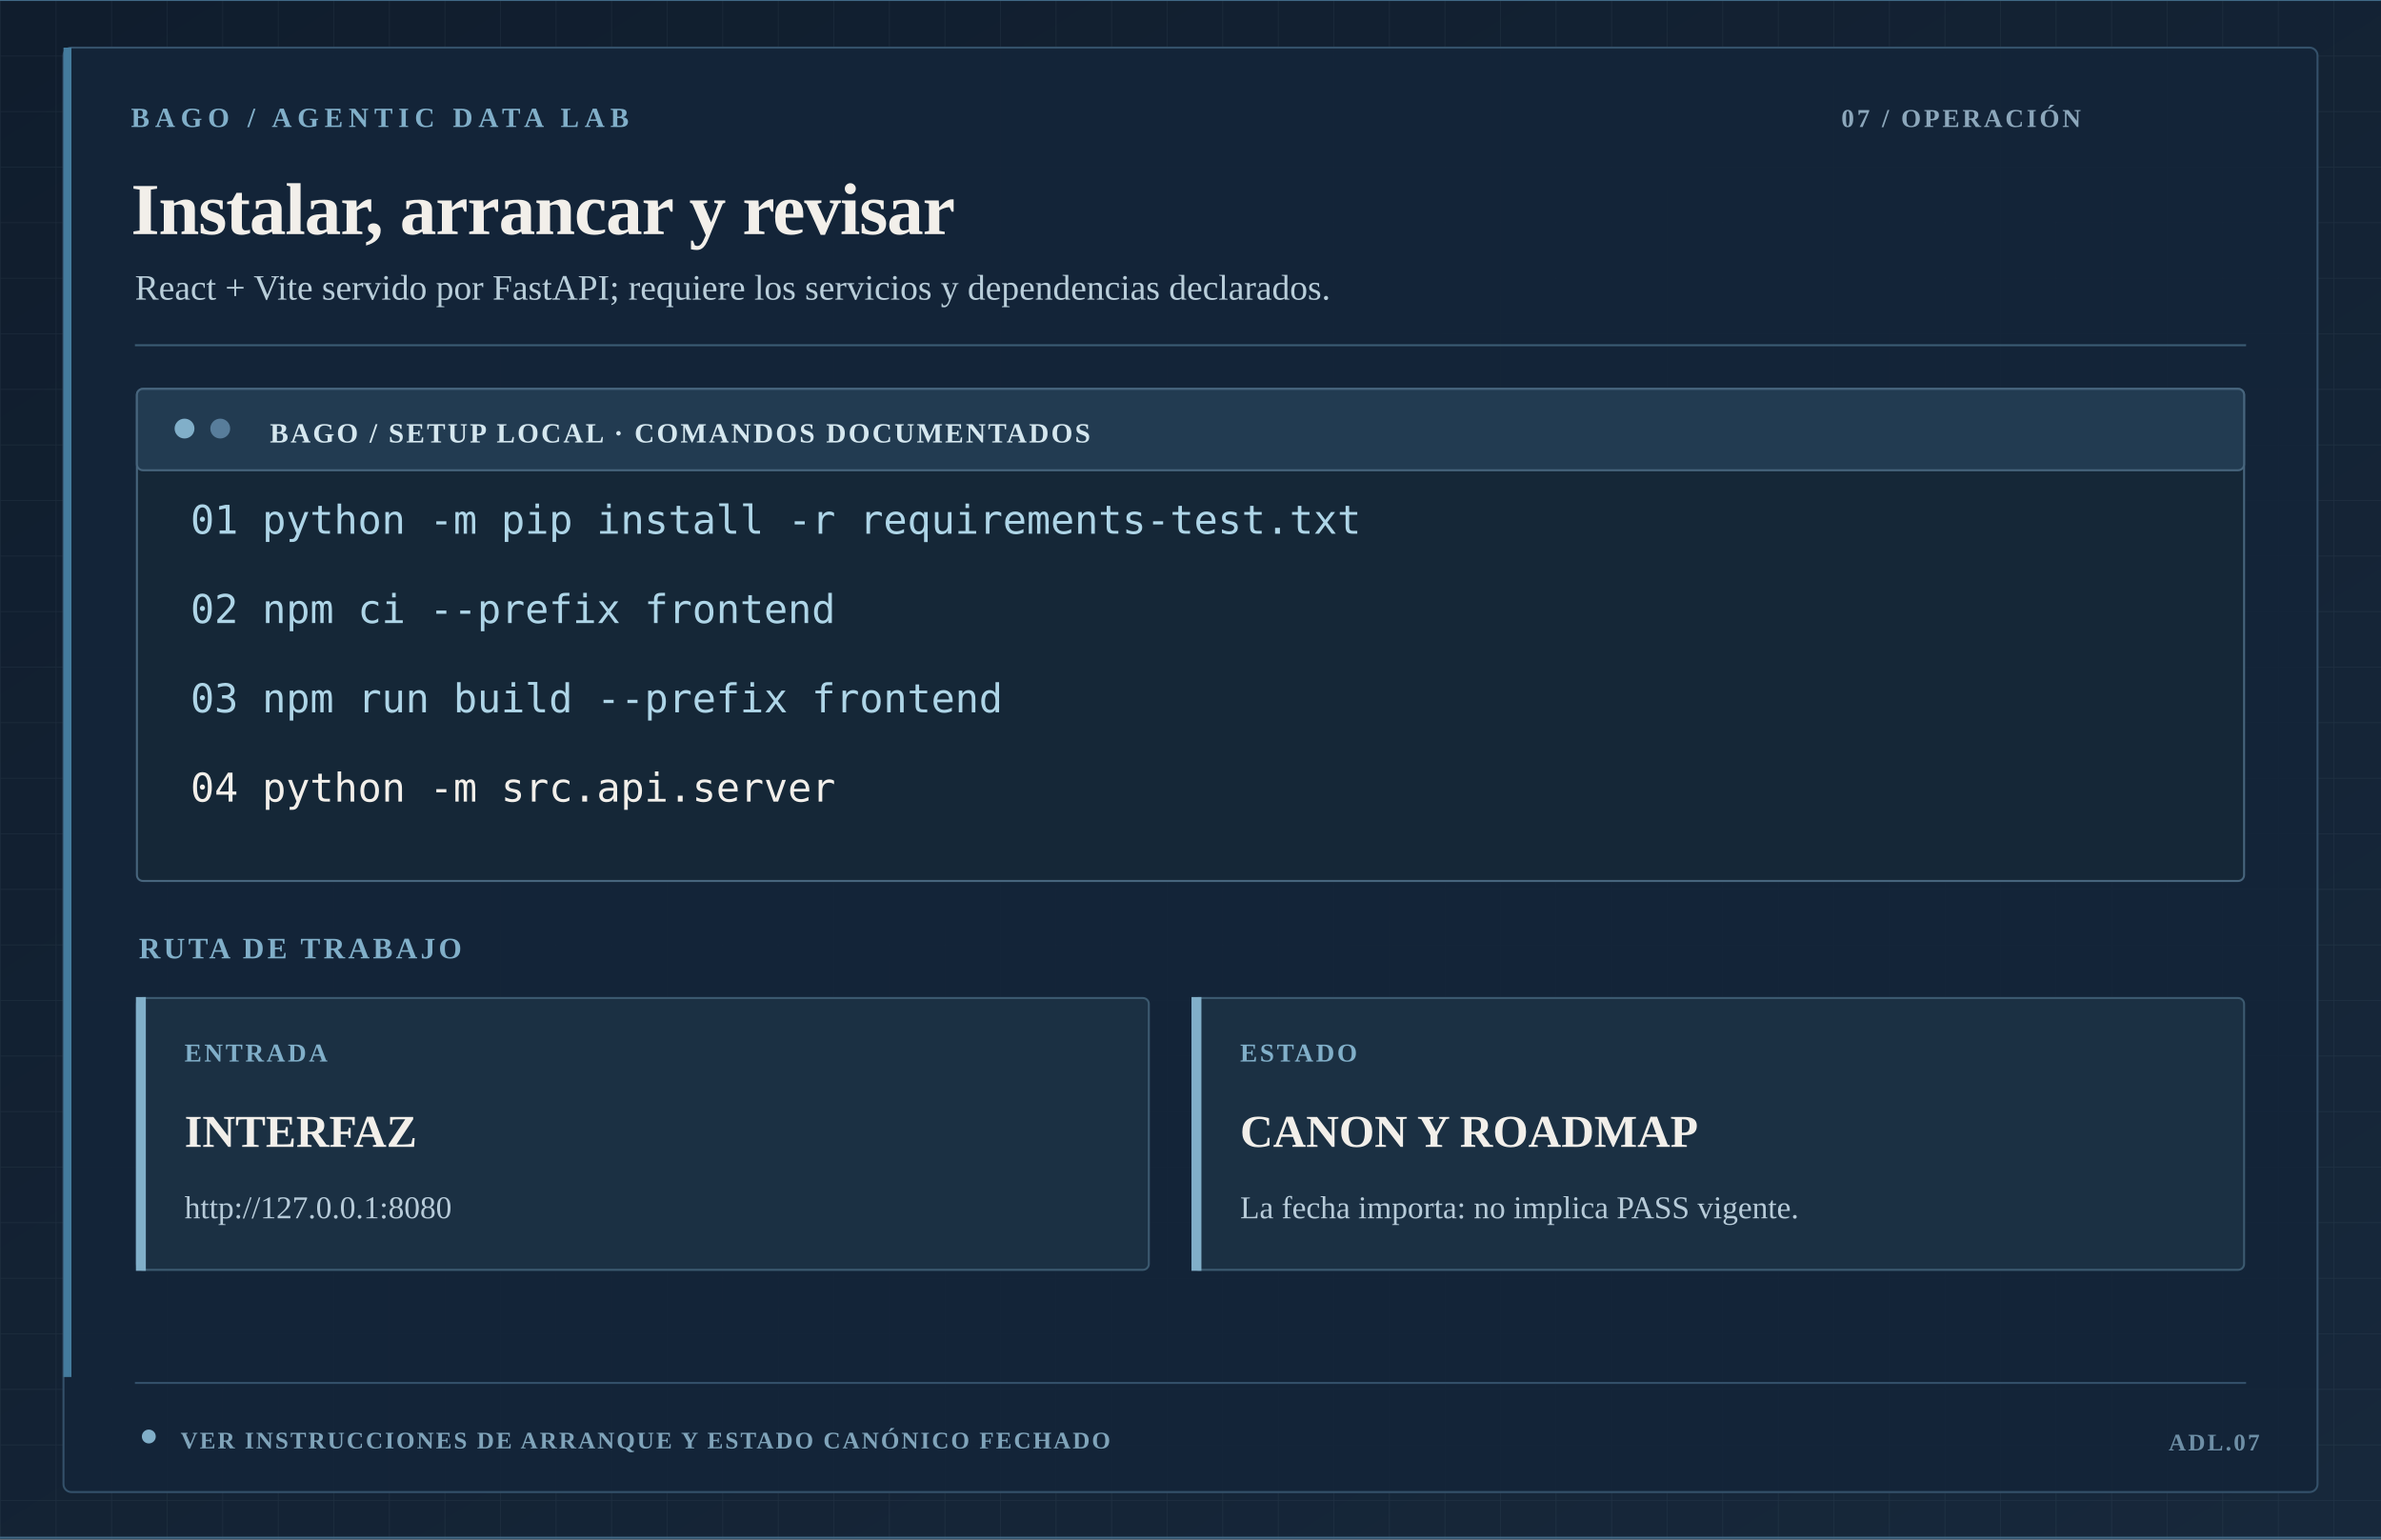
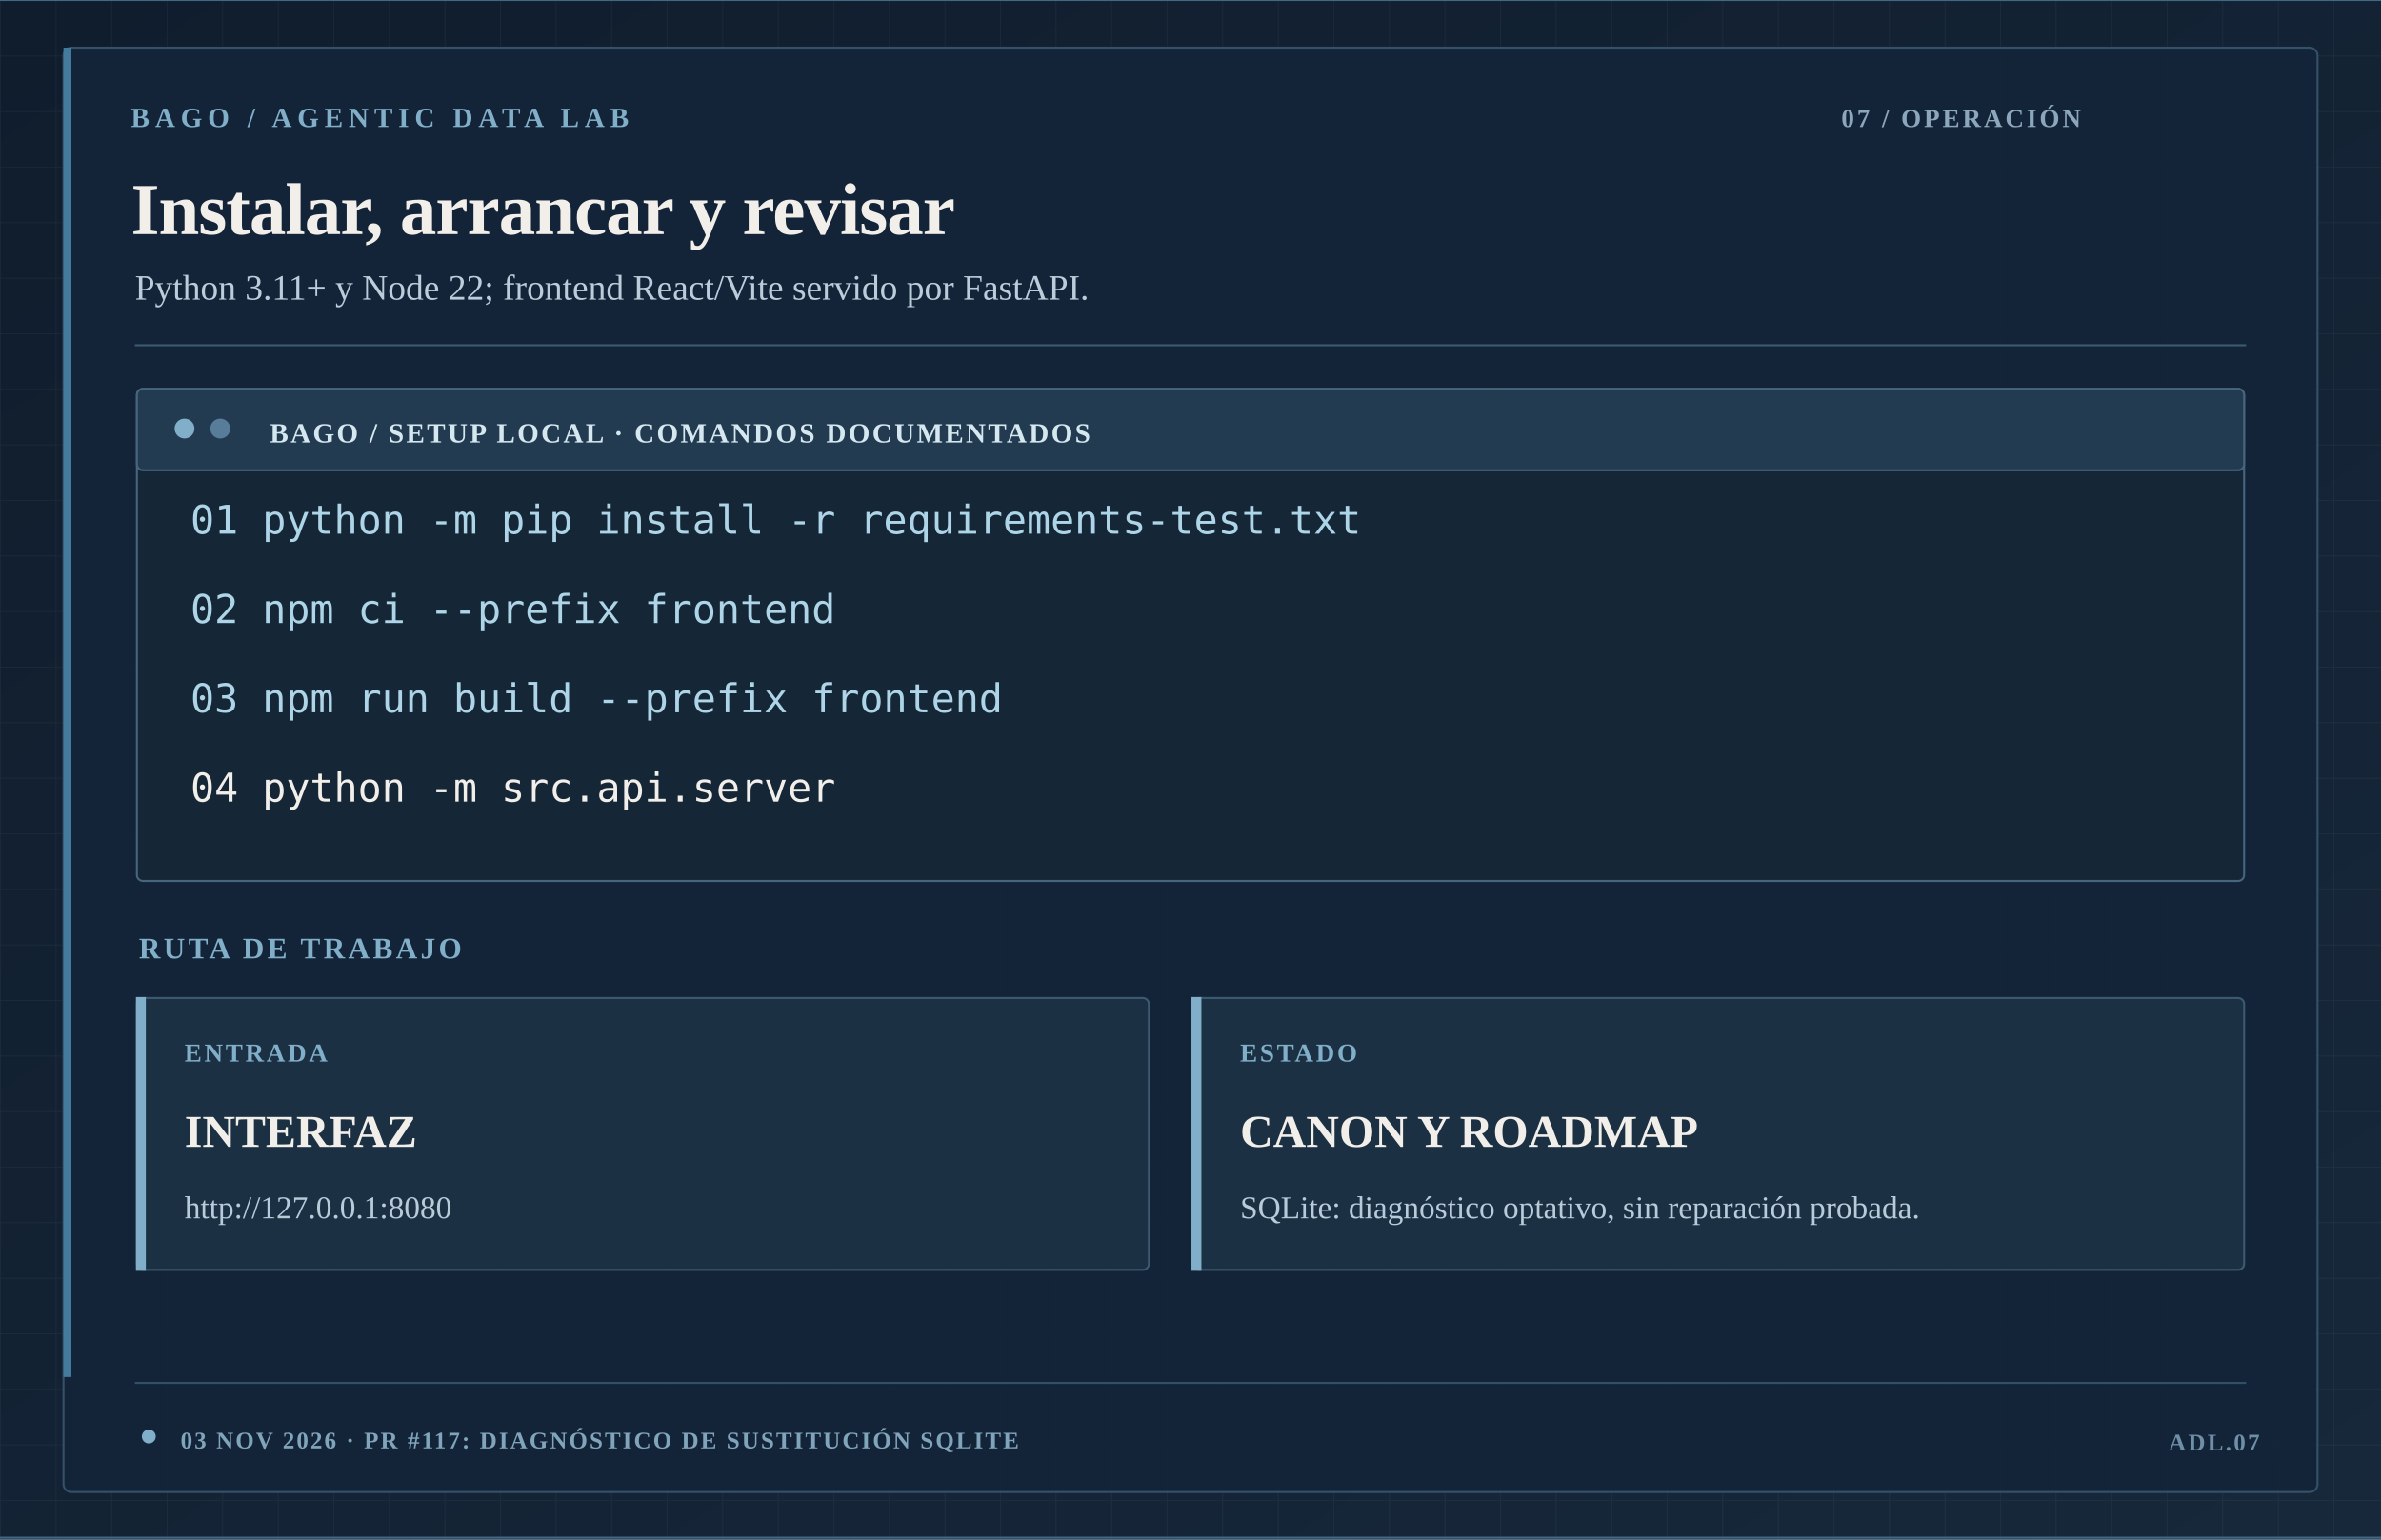
<svg xmlns="http://www.w3.org/2000/svg" width="1200" height="776" viewBox="0 0 1200 776" role="img" aria-labelledby="ttl des">
  <defs>
    <linearGradient id="bg" x1="0" x2="1" y1="0" y2="1">
      <stop stop-color="#101d2d" />
      <stop offset="1" stop-color="#17283b" />
    </linearGradient>
    <pattern id="micro" width="28" height="28" patternUnits="userSpaceOnUse">
      <path d="M28 0H0V28" fill="none" stroke="#7C9CB3" stroke-opacity=".10" stroke-width=".7" />
    </pattern>
  </defs>
  <rect width="1200" height="776" fill="url(#bg)" />
  <rect width="1200" height="776" fill="url(#micro)" />
  <path d="M0 0H1200M0 775H1200" stroke="#416986" stroke-width="1" />
  <rect x="32" y="24" width="1136" height="728" rx="4" fill="#142539" fill-opacity=".94" stroke="#34516A" />
  <rect x="32" y="24" width="4" height="670" fill="#447B9D" />
  <text x="66" y="64" fill="#81AFC9" font-size="14" font-weight="750" letter-spacing="2.8">BAGO   /   AGENTIC DATA LAB</text>
  <text x="928" y="64" fill="#8CA7BB" font-size="13" font-weight="650" letter-spacing="1.4">07  /  OPERACIÓN</text>
  <text x="66" y="118" fill="#F2EFEA" font-size="37" font-weight="650" letter-spacing="-0.5">Instalar, arrancar y revisar</text>
-   <text x="68" y="151" fill="#B9CEDA" font-size="18" font-weight="400" letter-spacing="0">React + Vite servido por FastAPI; requiere los servicios y dependencias declarados.</text>
+   <text x="68" y="151" fill="#B9CEDA" font-size="18" font-weight="400" letter-spacing="0">Python 3.11+ y Node 22; frontend React/Vite servido por FastAPI.</text>
  <path d="M68 174L1132 174" stroke="#3B5B74" stroke-width="1" fill="none" />
  <rect x="69" y="196" width="1062" height="248" rx="3" fill="#152737" stroke="#47657D" stroke-width="1" />
  <rect x="69" y="196" width="1062" height="41" rx="3" fill="#223B51" stroke="#47657D" stroke-width="1" />
  <circle cx="93" cy="216" r="5" fill="#81AFC9" />
  <circle cx="111" cy="216" r="5" fill="#587D9B" />
  <text x="136" y="223" fill="#D5E7EF" font-size="14" font-weight="650" letter-spacing="1.1">BAGO / SETUP LOCAL · COMANDOS DOCUMENTADOS</text>
  <text x="96" y="269" fill="#AED5E7" font-size="20" font-weight="500" letter-spacing="0" font-family="Consolas,monospace">01    python -m pip install -r requirements-test.txt</text>
  <text x="96" y="314" fill="#AED5E7" font-size="20" font-weight="500" letter-spacing="0" font-family="Consolas,monospace">02    npm ci --prefix frontend</text>
  <text x="96" y="359" fill="#AED5E7" font-size="20" font-weight="500" letter-spacing="0" font-family="Consolas,monospace">03    npm run build --prefix frontend</text>
  <text x="96" y="404" fill="#F2EFEA" font-size="20" font-weight="500" letter-spacing="0" font-family="Consolas,monospace">04    python -m src.api.server</text>
  <text x="70" y="483" fill="#81AFC9" font-size="15" font-weight="750" letter-spacing="1.6">RUTA DE TRABAJO</text>
  <rect x="69" y="503" width="510" height="137" rx="3" fill="#1B3043" stroke="#3C5A70" stroke-width="1" />
  <rect x="69" y="503" width="4" height="137" rx="0" fill="#81AFC9" stroke="#81AFC9" stroke-width="1" />
  <text x="93" y="535" fill="#81AFC9" font-size="13" font-weight="750" letter-spacing="1.3">ENTRADA</text>
  <text x="93" y="578" fill="#F2EFEA" font-size="23" font-weight="650" letter-spacing="0">INTERFAZ</text>
  <text x="93" y="614" fill="#B7CBD9" font-size="16" font-weight="450" letter-spacing="0">http://127.0.0.1:8080</text>
  <rect x="601" y="503" width="530" height="137" rx="3" fill="#1B3043" stroke="#3C5A70" stroke-width="1" />
  <rect x="601" y="503" width="4" height="137" rx="0" fill="#81AFC9" stroke="#81AFC9" stroke-width="1" />
  <text x="625" y="535" fill="#81AFC9" font-size="13" font-weight="750" letter-spacing="1.3">ESTADO</text>
  <text x="625" y="578" fill="#F2EFEA" font-size="23" font-weight="650" letter-spacing="0">CANON Y ROADMAP</text>
-   <text x="625" y="614" fill="#B7CBD9" font-size="16" font-weight="450" letter-spacing="0">La fecha importa: no implica PASS vigente.</text>
+   <text x="625" y="614" fill="#B7CBD9" font-size="16" font-weight="450" letter-spacing="0">SQLite: diagnóstico optativo, sin reparación probada.</text>
  <path d="M68 697L1132 697" stroke="#33506A" stroke-width="1" fill="none" />
  <circle cx="75" cy="724" r="3.5" fill="#81AFC9" />
-   <text x="91" y="730" fill="#80A4BA" font-size="12" font-weight="650" letter-spacing="1">VER INSTRUCCIONES DE ARRANQUE Y ESTADO CANÓNICO FECHADO</text>
+   <text x="91" y="730" fill="#80A4BA" font-size="12" font-weight="650" letter-spacing="1">03 NOV 2026 · PR #117: DIAGNÓSTICO DE SUSTITUCIÓN SQLITE</text>
  <text x="1093" y="731" fill="#6E8FA6" font-size="12" font-weight="650" letter-spacing="1.1">ADL.07</text>
</svg>
